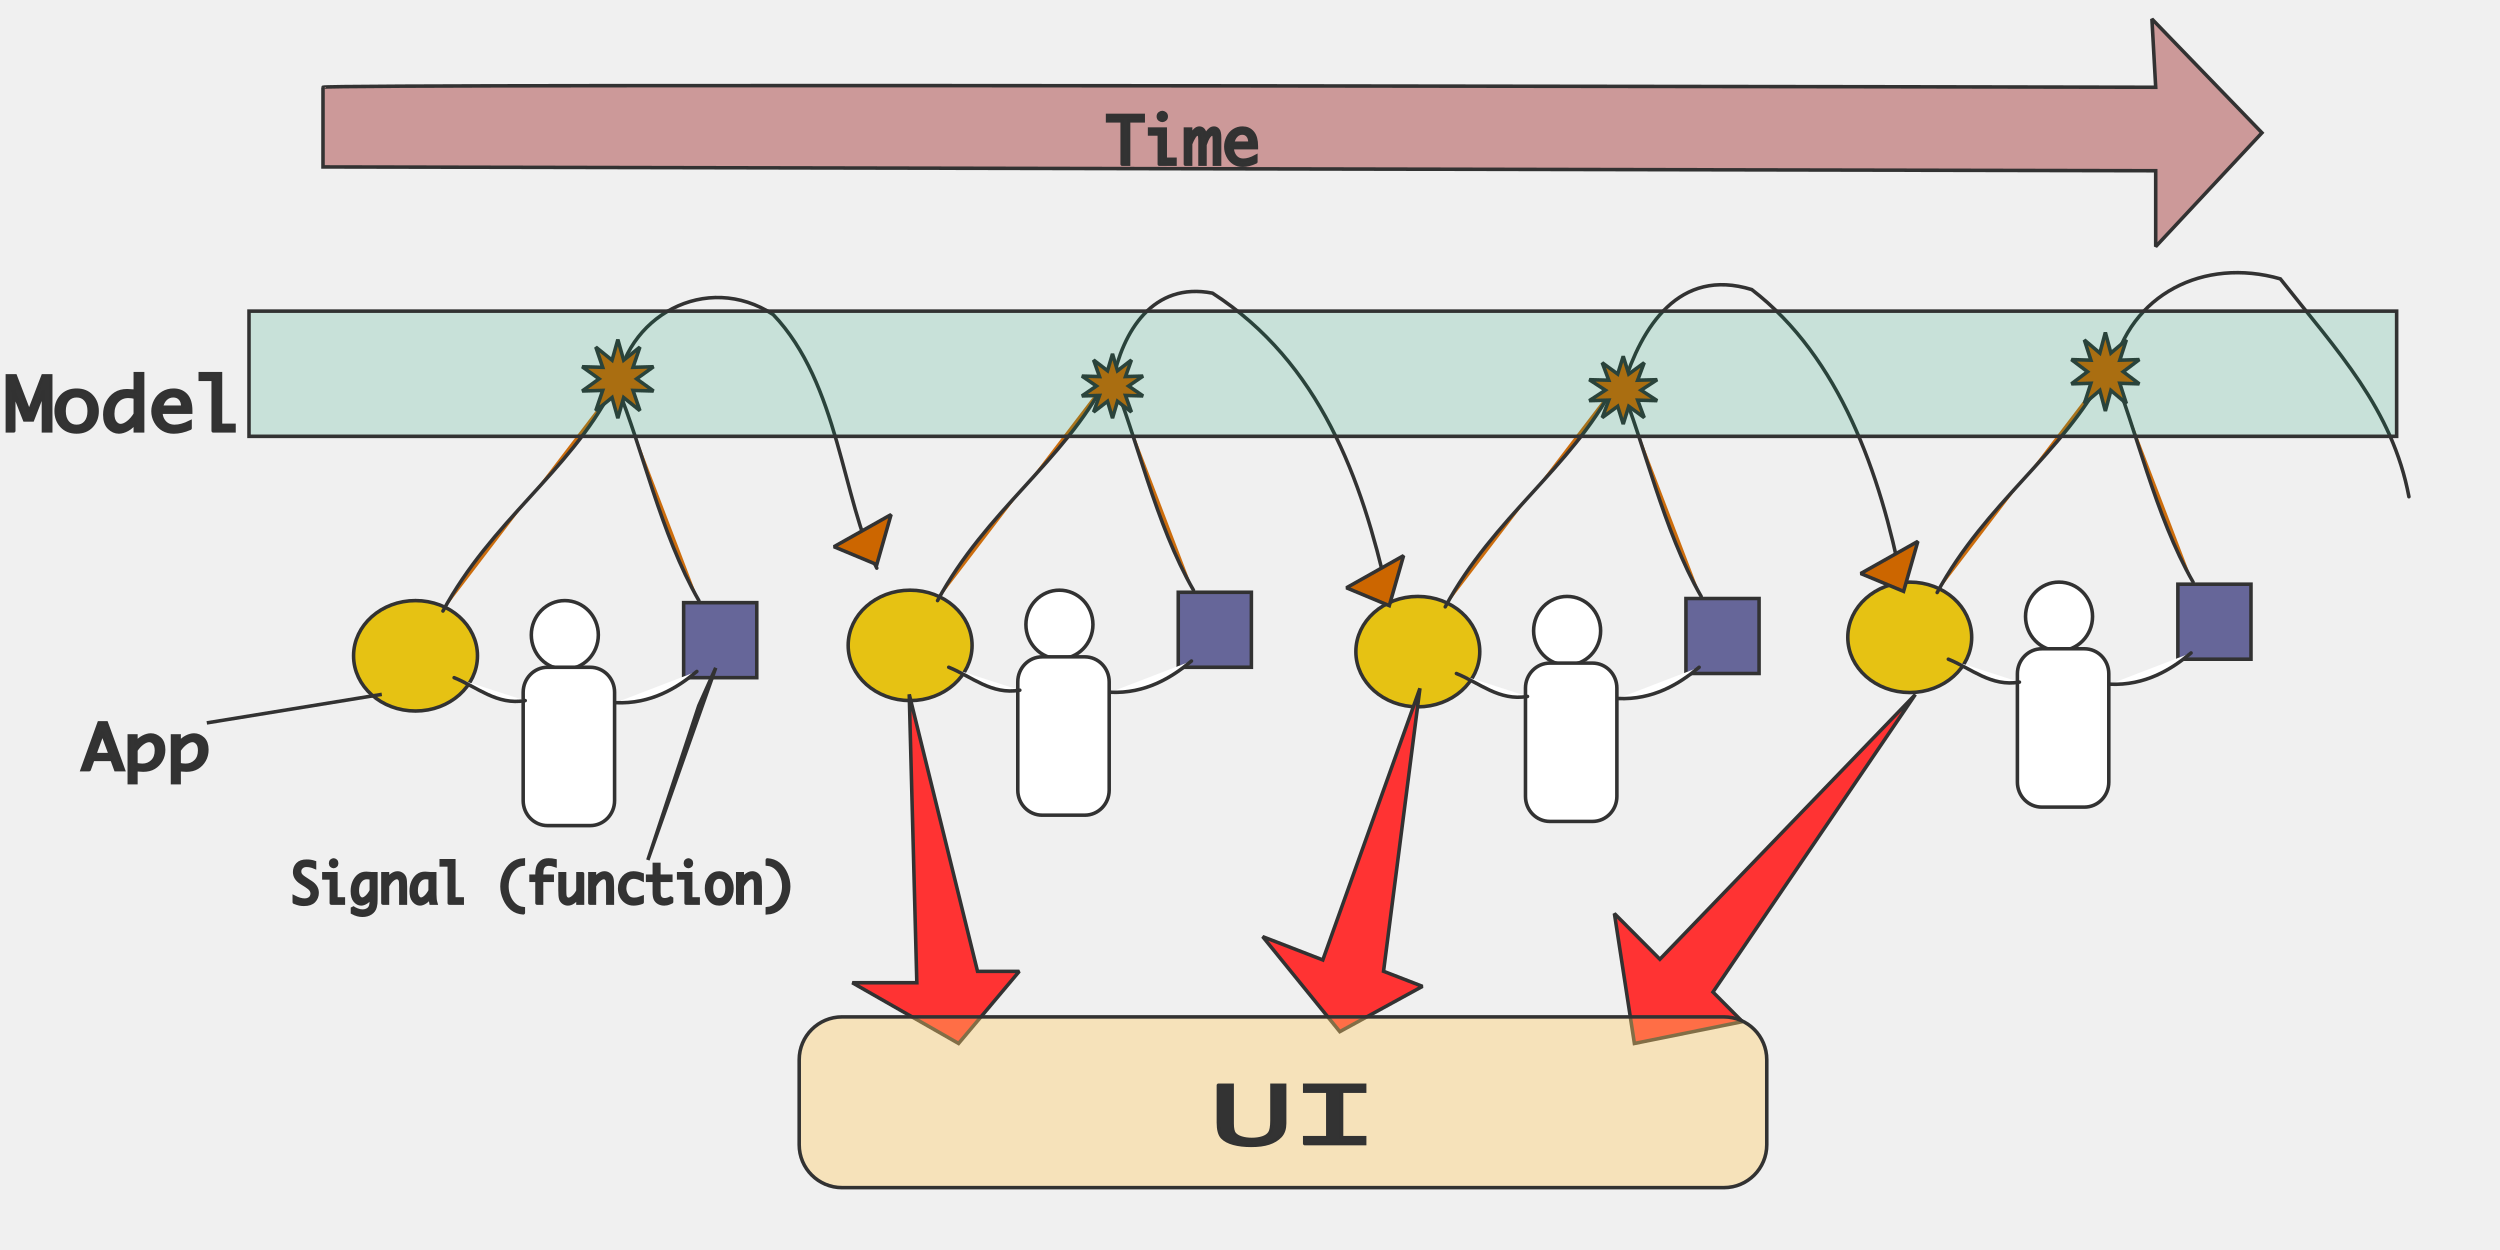
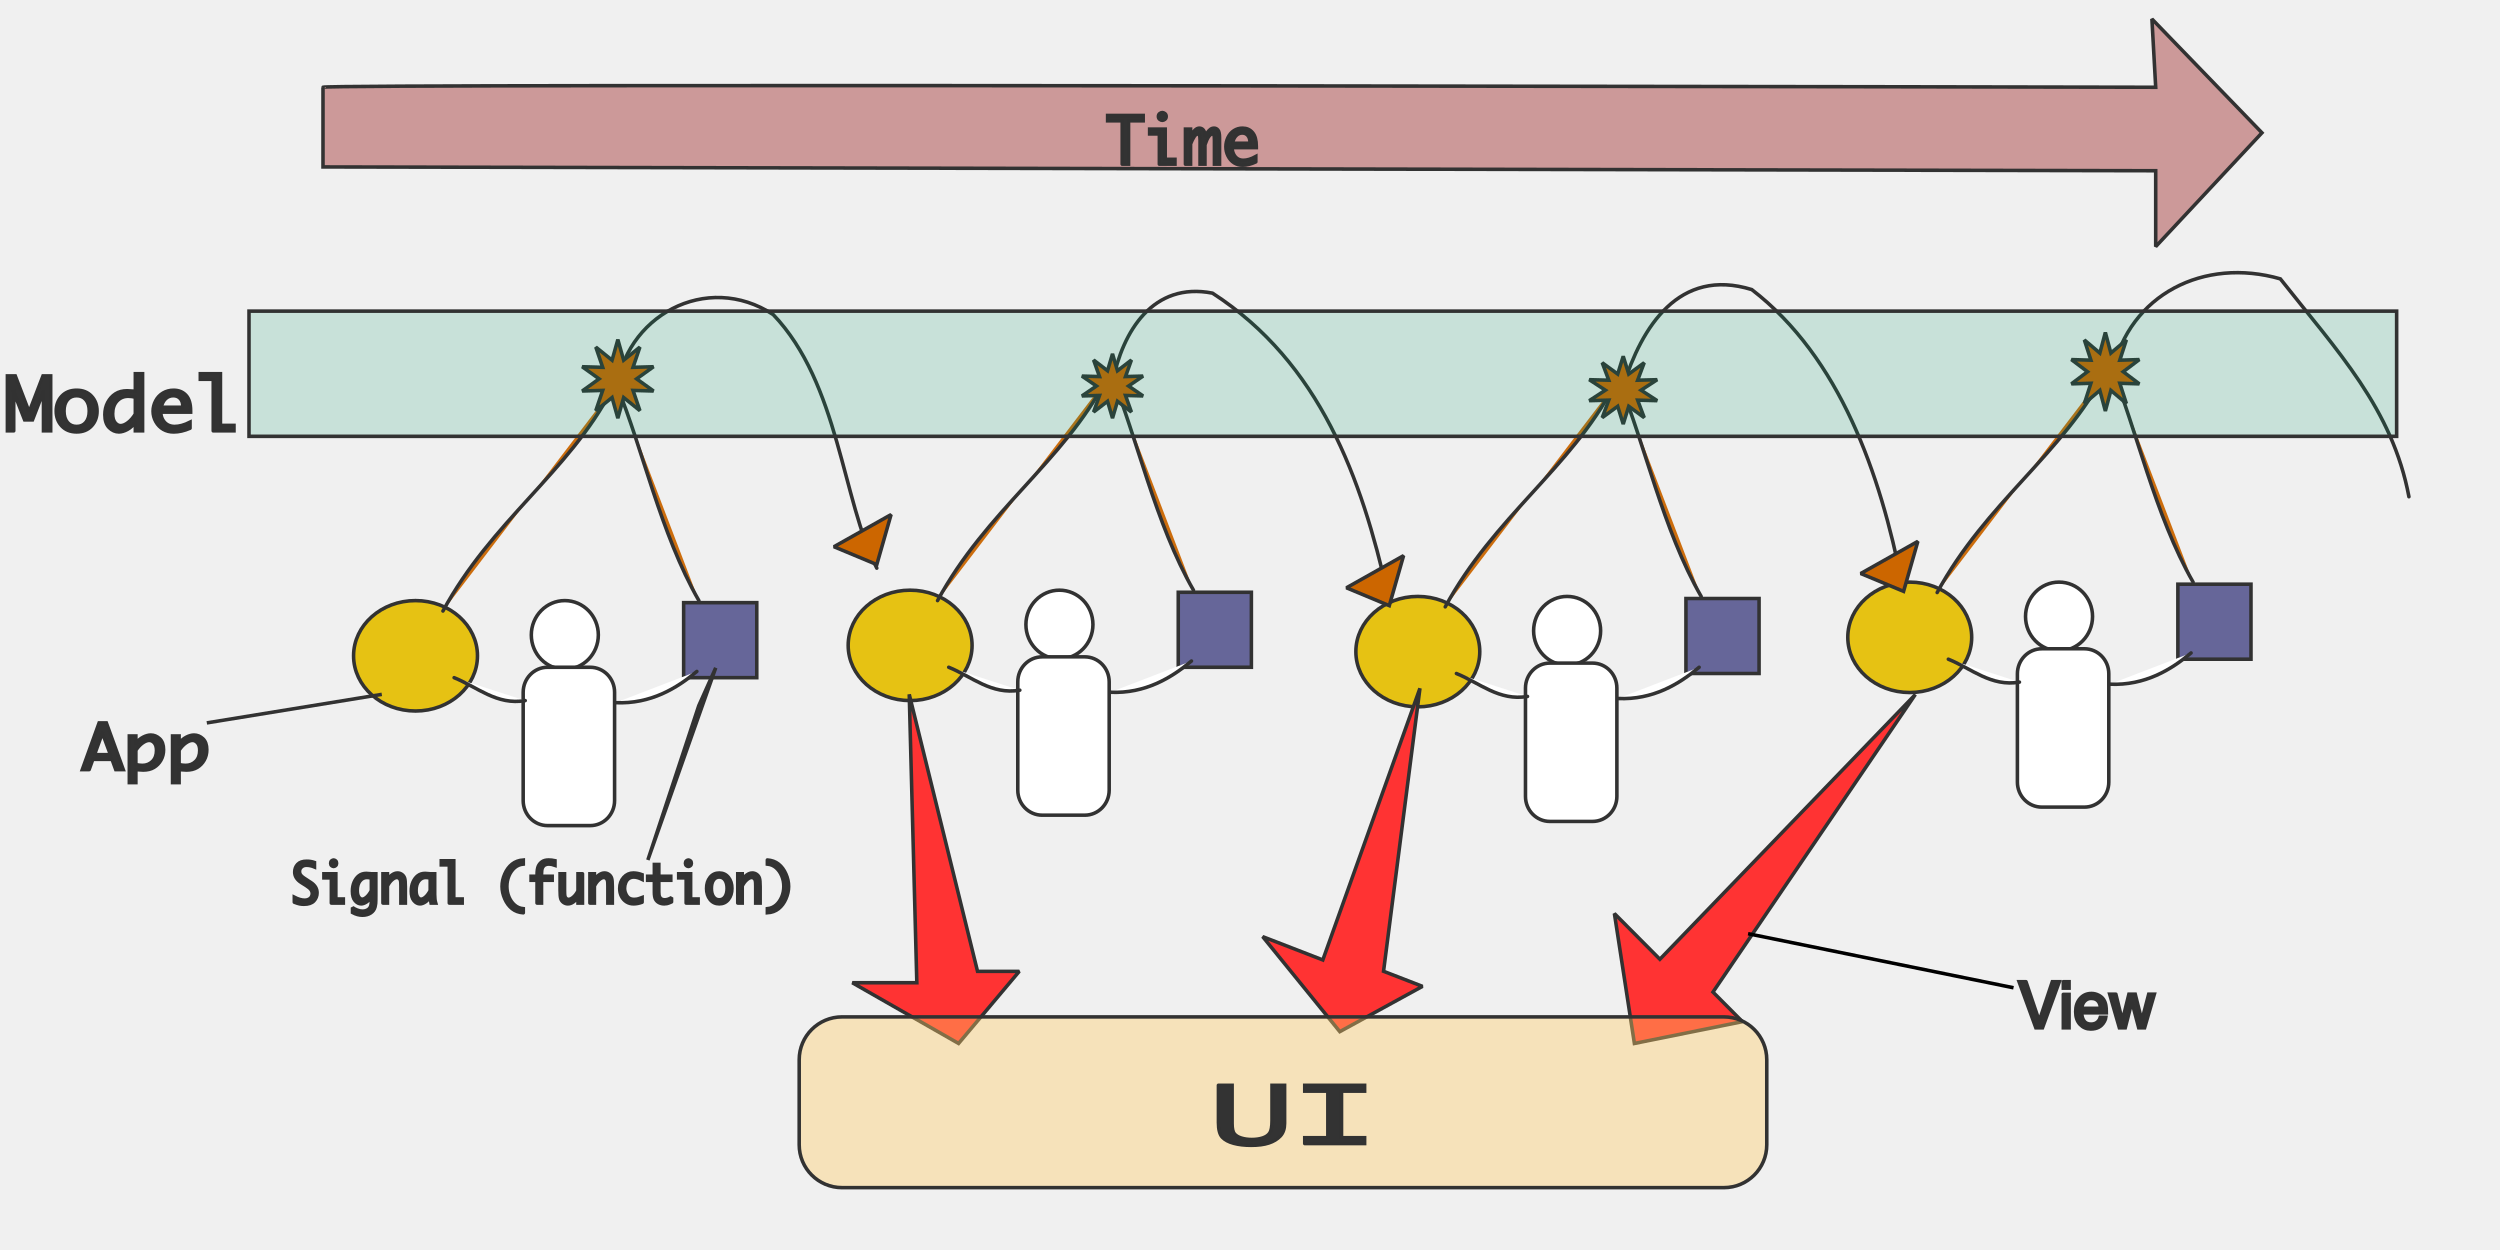
<svg xmlns="http://www.w3.org/2000/svg" version="1.1" width="700" height="350">
  <g id="Layer0">
    <g id="Shape1">
      <path id="shapePath1" d="M133.693,183.625 C133.693,192.162 125.927,199.083 116.347,199.083 C106.766,199.083 99,192.162 99,183.625 C99,175.088 106.766,168.167 116.347,168.167 C125.927,168.167 133.693,175.088 133.693,183.625 Z" style="stroke:#323232;stroke-opacity:1;stroke-width:1;stroke-linejoin:miter;stroke-miterlimit:2;stroke-linecap:round;fill-rule:evenodd;fill:#e6c213;fill-opacity:1;" />
    </g>
    <g id="Shape2">
      <path id="shapePath2" d="M167.534,177.792 C167.534,183.107 163.332,187.417 158.149,187.417 C152.967,187.417 148.765,183.107 148.765,177.792 C148.765,172.476 152.967,168.167 158.149,168.167 C163.332,168.167 167.534,172.476 167.534,177.792 Z" style="stroke:#323232;stroke-opacity:1;stroke-width:1;stroke-linejoin:miter;stroke-miterlimit:2;stroke-linecap:round;fill-rule:evenodd;fill:#ffffff;fill-opacity:1;" />
    </g>
    <g id="Shape3">
      <path id="shapePath3" d="M146.49,193.833 C146.49,189.967 149.546,186.833 153.315,186.833 L165.259,186.833 C169.028,186.833 172.084,189.967 172.084,193.833 L172.084,224.167 C172.084,228.033 169.028,231.167 165.259,231.167 L153.315,231.167 C149.546,231.167 146.49,228.033 146.49,224.167 L146.49,193.833 Z" style="stroke:#323232;stroke-opacity:1;stroke-width:1;stroke-linejoin:miter;stroke-miterlimit:2;stroke-linecap:round;fill-rule:evenodd;fill:#ffffff;fill-opacity:1;" />
    </g>
    <g id="Shape4">
      <path id="shapePath4" d="M147.059,196.167 C139.142,197.556 133.613,192.357 127.153,189.75 " style="stroke:#323232;stroke-opacity:1;stroke-width:1;stroke-linejoin:miter;stroke-miterlimit:2;stroke-linecap:round;fill-rule:evenodd;fill:#ffffff;fill-opacity:1;" />
    </g>
    <g id="Shape5">
      <path id="shapePath5" d="M191.421,168.75 L211.896,168.75 L211.896,189.75 L191.421,189.75 L191.421,168.75 Z" style="stroke:#323232;stroke-opacity:1;stroke-width:1;stroke-linejoin:miter;stroke-miterlimit:2;stroke-linecap:round;fill-rule:evenodd;fill:#666699;fill-opacity:1;" />
    </g>
    <g id="Shape6">
      <path id="shapePath6" d="M172.368,196.75 C182.211,197.196 189.609,192.647 195.118,188 " style="stroke:#323232;stroke-opacity:1;stroke-width:1;stroke-linejoin:miter;stroke-miterlimit:2;stroke-linecap:round;fill-rule:evenodd;fill:#ffffff;fill-opacity:1;" />
    </g>
    <g id="Shape7">
      <path id="shapePath7" d="M124.025,171.083 C137.65,145.927 159.217,132.207 171.23,109.25 " style="stroke:#323232;stroke-opacity:1;stroke-width:1;stroke-linejoin:miter;stroke-miterlimit:2;stroke-linecap:round;fill-rule:evenodd;fill:#cc6d0d;fill-opacity:1;" />
    </g>
    <g id="Shape8">
      <path id="shapePath8" d="M195.686,168.167 C184.991,149.589 179.655,124.707 172.937,108.667 " style="stroke:#323232;stroke-opacity:1;stroke-width:1;stroke-linejoin:miter;stroke-miterlimit:2;stroke-linecap:round;fill-rule:evenodd;fill:#cc6d0d;fill-opacity:1;" />
    </g>
    <g id="Shape9">
      <path id="shapePath9" d="M272.182,180.708 C272.182,189.246 264.416,196.167 254.836,196.167 C245.256,196.167 237.489,189.246 237.489,180.708 C237.489,172.171 245.256,165.25 254.836,165.25 C264.416,165.25 272.182,172.171 272.182,180.708 Z" style="stroke:#323232;stroke-opacity:1;stroke-width:1;stroke-linejoin:miter;stroke-miterlimit:2;stroke-linecap:round;fill-rule:evenodd;fill:#e6c213;fill-opacity:1;" />
    </g>
    <g id="Shape10">
      <path id="shapePath10" d="M306.023,174.875 C306.023,180.191 301.821,184.5 296.638,184.5 C291.456,184.5 287.254,180.191 287.254,174.875 C287.254,169.559 291.456,165.25 296.638,165.25 C301.821,165.25 306.023,169.559 306.023,174.875 Z" style="stroke:#323232;stroke-opacity:1;stroke-width:1;stroke-linejoin:miter;stroke-miterlimit:2;stroke-linecap:round;fill-rule:evenodd;fill:#ffffff;fill-opacity:1;" />
    </g>
    <g id="Shape11">
      <path id="shapePath11" d="M284.979,190.917 C284.979,187.051 288.035,183.917 291.804,183.917 L303.748,183.917 C307.517,183.917 310.573,187.051 310.573,190.917 L310.573,221.25 C310.573,225.116 307.517,228.25 303.748,228.25 L291.804,228.25 C288.035,228.25 284.979,225.116 284.979,221.25 L284.979,190.917 Z" style="stroke:#323232;stroke-opacity:1;stroke-width:1;stroke-linejoin:miter;stroke-miterlimit:2;stroke-linecap:round;fill-rule:evenodd;fill:#ffffff;fill-opacity:1;" />
    </g>
    <g id="Shape12">
      <path id="shapePath12" d="M285.548,193.25 C277.631,194.639 272.102,189.44 265.642,186.833 " style="stroke:#323232;stroke-opacity:1;stroke-width:1;stroke-linejoin:miter;stroke-miterlimit:2;stroke-linecap:round;fill-rule:evenodd;fill:#ffffff;fill-opacity:1;" />
    </g>
    <g id="Shape13">
      <path id="shapePath13" d="M329.91,165.833 L350.385,165.833 L350.385,186.833 L329.91,186.833 L329.91,165.833 Z" style="stroke:#323232;stroke-opacity:1;stroke-width:1;stroke-linejoin:miter;stroke-miterlimit:2;stroke-linecap:round;fill-rule:evenodd;fill:#666699;fill-opacity:1;" />
    </g>
    <g id="Shape14">
      <path id="shapePath14" d="M310.857,193.833 C320.7,194.28 328.099,189.731 333.607,185.083 " style="stroke:#323232;stroke-opacity:1;stroke-width:1;stroke-linejoin:miter;stroke-miterlimit:2;stroke-linecap:round;fill-rule:evenodd;fill:#ffffff;fill-opacity:1;" />
    </g>
    <g id="Shape15">
      <path id="shapePath15" d="M262.514,168.167 C276.139,143.01 297.706,129.29 309.72,106.333 " style="stroke:#323232;stroke-opacity:1;stroke-width:1;stroke-linejoin:miter;stroke-miterlimit:2;stroke-linecap:round;fill-rule:evenodd;fill:#cc6d0d;fill-opacity:1;" />
    </g>
    <g id="Shape16">
      <path id="shapePath16" d="M334.176,165.25 C323.481,146.672 318.144,121.791 311.426,105.75 " style="stroke:#323232;stroke-opacity:1;stroke-width:1;stroke-linejoin:miter;stroke-miterlimit:2;stroke-linecap:round;fill-rule:evenodd;fill:#cc6d0d;fill-opacity:1;" />
    </g>
    <g id="Shape17">
      <path id="shapePath17" d="M414.336,182.458 C414.336,190.996 406.569,197.917 396.989,197.917 C387.409,197.917 379.642,190.996 379.642,182.458 C379.642,173.921 387.409,167 396.989,167 C406.569,167 414.336,173.921 414.336,182.458 Z" style="stroke:#323232;stroke-opacity:1;stroke-width:1;stroke-linejoin:miter;stroke-miterlimit:2;stroke-linecap:round;fill-rule:evenodd;fill:#e6c213;fill-opacity:1;" />
    </g>
    <g id="Shape18">
      <path id="shapePath18" d="M448.176,176.625 C448.176,181.941 443.975,186.25 438.792,186.25 C433.609,186.25 429.408,181.941 429.408,176.625 C429.408,171.309 433.609,167 438.792,167 C443.975,167 448.176,171.309 448.176,176.625 Z" style="stroke:#323232;stroke-opacity:1;stroke-width:1;stroke-linejoin:miter;stroke-miterlimit:2;stroke-linecap:round;fill-rule:evenodd;fill:#ffffff;fill-opacity:1;" />
    </g>
    <g id="Shape19">
      <path id="shapePath19" d="M427.133,192.667 C427.133,188.801 430.188,185.667 433.958,185.667 L445.901,185.667 C449.67,185.667 452.726,188.801 452.726,192.667 L452.726,223 C452.726,226.866 449.67,230 445.901,230 L433.958,230 C430.188,230 427.133,226.866 427.133,223 L427.133,192.667 Z" style="stroke:#323232;stroke-opacity:1;stroke-width:1;stroke-linejoin:miter;stroke-miterlimit:2;stroke-linecap:round;fill-rule:evenodd;fill:#ffffff;fill-opacity:1;" />
    </g>
    <g id="Shape20">
      <path id="shapePath20" d="M427.701,195 C419.784,196.389 414.255,191.19 407.795,188.583 " style="stroke:#323232;stroke-opacity:1;stroke-width:1;stroke-linejoin:miter;stroke-miterlimit:2;stroke-linecap:round;fill-rule:evenodd;fill:#ffffff;fill-opacity:1;" />
    </g>
    <g id="Shape21">
      <path id="shapePath21" d="M472.063,167.583 L492.538,167.583 L492.538,188.583 L472.063,188.583 L472.063,167.583 Z" style="stroke:#323232;stroke-opacity:1;stroke-width:1;stroke-linejoin:miter;stroke-miterlimit:2;stroke-linecap:round;fill-rule:evenodd;fill:#666699;fill-opacity:1;" />
    </g>
    <g id="Shape22">
      <path id="shapePath22" d="M453.01,195.583 C462.853,196.03 470.252,191.481 475.76,186.833 " style="stroke:#323232;stroke-opacity:1;stroke-width:1;stroke-linejoin:miter;stroke-miterlimit:2;stroke-linecap:round;fill-rule:evenodd;fill:#ffffff;fill-opacity:1;" />
    </g>
    <g id="Shape23">
      <path id="shapePath23" d="M404.667,169.917 C418.293,144.76 439.859,131.04 451.873,108.083 " style="stroke:#323232;stroke-opacity:1;stroke-width:1;stroke-linejoin:miter;stroke-miterlimit:2;stroke-linecap:round;fill-rule:evenodd;fill:#cc6d0d;fill-opacity:1;" />
    </g>
    <g id="Shape24">
      <path id="shapePath24" d="M476.329,167 C465.634,148.422 460.298,123.541 453.579,107.5 " style="stroke:#323232;stroke-opacity:1;stroke-width:1;stroke-linejoin:miter;stroke-miterlimit:2;stroke-linecap:round;fill-rule:evenodd;fill:#cc6d0d;fill-opacity:1;" />
    </g>
    <g id="Shape25">
      <path id="shapePath25" d="M552.074,178.45 C552.074,186.987 544.308,193.908 534.728,193.908 C525.147,193.908 517.381,186.987 517.381,178.45 C517.381,169.913 525.147,162.992 534.728,162.992 C544.308,162.992 552.074,169.913 552.074,178.45 Z" style="stroke:#323232;stroke-opacity:1;stroke-width:1;stroke-linejoin:miter;stroke-miterlimit:2;stroke-linecap:round;fill-rule:evenodd;fill:#e6c213;fill-opacity:1;" />
    </g>
    <g id="Shape26">
      <path id="shapePath26" d="M585.914,172.617 C585.914,177.932 581.713,182.242 576.53,182.242 C571.347,182.242 567.146,177.932 567.146,172.617 C567.146,167.301 571.347,162.992 576.53,162.992 C581.713,162.992 585.914,167.301 585.914,172.617 Z" style="stroke:#323232;stroke-opacity:1;stroke-width:1;stroke-linejoin:miter;stroke-miterlimit:2;stroke-linecap:round;fill-rule:evenodd;fill:#ffffff;fill-opacity:1;" />
    </g>
    <g id="Shape27">
      <path id="shapePath27" d="M564.871,188.658 C564.871,184.792 567.927,181.658 571.696,181.658 L583.639,181.658 C587.409,181.658 590.464,184.792 590.464,188.658 L590.464,218.992 C590.464,222.858 587.409,225.992 583.639,225.992 L571.696,225.992 C567.927,225.992 564.871,222.858 564.871,218.992 L564.871,188.658 Z" style="stroke:#323232;stroke-opacity:1;stroke-width:1;stroke-linejoin:miter;stroke-miterlimit:2;stroke-linecap:round;fill-rule:evenodd;fill:#ffffff;fill-opacity:1;" />
    </g>
    <g id="Shape28">
      <path id="shapePath28" d="M565.44,190.992 C557.522,192.381 551.994,187.182 545.534,184.575 " style="stroke:#323232;stroke-opacity:1;stroke-width:1;stroke-linejoin:miter;stroke-miterlimit:2;stroke-linecap:round;fill-rule:evenodd;fill:#ffffff;fill-opacity:1;" />
    </g>
    <g id="Shape29">
      <path id="shapePath29" d="M609.802,163.575 L630.276,163.575 L630.276,184.575 L609.802,184.575 L609.802,163.575 Z" style="stroke:#323232;stroke-opacity:1;stroke-width:1;stroke-linejoin:miter;stroke-miterlimit:2;stroke-linecap:round;fill-rule:evenodd;fill:#666699;fill-opacity:1;" />
    </g>
    <g id="Shape30">
      <path id="shapePath30" d="M590.749,191.575 C600.592,192.021 607.99,187.472 613.499,182.825 " style="stroke:#323232;stroke-opacity:1;stroke-width:1;stroke-linejoin:miter;stroke-miterlimit:2;stroke-linecap:round;fill-rule:evenodd;fill:#ffffff;fill-opacity:1;" />
    </g>
    <g id="Shape31">
      <path id="shapePath31" d="M542.406,165.908 C556.031,140.752 577.597,127.032 589.611,104.075 " style="stroke:#323232;stroke-opacity:1;stroke-width:1;stroke-linejoin:miter;stroke-miterlimit:2;stroke-linecap:round;fill-rule:evenodd;fill:#cc6d0d;fill-opacity:1;" />
    </g>
    <g id="Shape32">
      <path id="shapePath32" d="M614.067,162.992 C603.372,144.414 598.036,119.532 591.318,103.492 " style="stroke:#323232;stroke-opacity:1;stroke-width:1;stroke-linejoin:miter;stroke-miterlimit:2;stroke-linecap:round;fill-rule:evenodd;fill:#cc6d0d;fill-opacity:1;" />
    </g>
    <g id="Shape33">
      <path id="shapePath33" d="M172.5,110.083 C174.594,88.48 197.89,75.865 216.5,88.083 C234.942,107.388 235.819,140.018 245.5,159.083 " style="stroke:#323232;stroke-opacity:1;stroke-width:1;stroke-linejoin:miter;stroke-miterlimit:2;stroke-linecap:round;fill-rule:evenodd;fill:#ffffff;fill-opacity:0;" />
    </g>
    <g id="Shape34">
      <path id="shapePath34" d="M311.5,107.083 C314.324,92.665 322.901,78.821 339.5,82.083 C369.764,101.673 381.27,134.159 388.5,166.083 " style="stroke:#323232;stroke-opacity:1;stroke-width:1;stroke-linejoin:miter;stroke-miterlimit:2;stroke-linecap:round;fill-rule:evenodd;fill:#ffffff;fill-opacity:0;" />
    </g>
    <g id="Shape35">
      <path id="shapePath35" d="M454.5,108.083 C459.659,91.564 470.092,74.783 490.5,81.083 C515.23,100.13 526.504,132.735 532.5,163.083 " style="stroke:#323232;stroke-opacity:1;stroke-width:1;stroke-linejoin:miter;stroke-miterlimit:2;stroke-linecap:round;fill:none;" />
    </g>
    <g id="Shape36">
      <path id="shapePath36" d="M591.5,104.083 C596.247,82.41 617.102,71.949 638.5,78.083 C654.586,98.468 669.866,114.466 674.5,139.083 " style="stroke:#323232;stroke-opacity:1;stroke-width:1;stroke-linejoin:miter;stroke-miterlimit:2;stroke-linecap:round;fill:none;" />
    </g>
    <g id="Shape37">
      <path id="shapePath37" d="M173,95.083 L174.622,100.853 L179.172,97.184 L177.247,102.851 L182.986,102.684 L178.25,106.083 L182.986,109.483 L177.247,109.316 L179.172,114.983 L174.622,111.314 L173,117.083 L171.378,111.314 L166.828,114.982 L168.753,109.316 L163.014,109.482 L167.75,106.083 L163.014,102.684 L168.753,102.85 L166.828,97.184 L171.378,100.853 L173,95.083 Z" style="stroke:#323232;stroke-opacity:1;stroke-width:1;stroke-linejoin:miter;stroke-miterlimit:2;stroke-linecap:round;fill-rule:evenodd;fill:#cc6600;fill-opacity:1;" />
    </g>
    <g id="Shape38">
      <path id="shapePath38" d="M311.5,99.083 L312.891,103.804 L316.79,100.802 L315.141,105.438 L320.06,105.302 L316,108.083 L320.06,110.865 L315.141,110.728 L316.79,115.365 L312.891,112.363 L311.5,117.083 L310.109,112.363 L306.21,115.364 L307.859,110.728 L302.94,110.864 L307,108.083 L302.941,105.302 L307.859,105.438 L306.21,100.802 L310.109,103.804 L311.5,99.083 Z" style="stroke:#323232;stroke-opacity:1;stroke-width:1;stroke-linejoin:miter;stroke-miterlimit:2;stroke-linecap:round;fill-rule:evenodd;fill:#cc6600;fill-opacity:1;" />
    </g>
    <g id="Shape39">
      <path id="shapePath39" d="M454.5,99.75 L456.045,104.732 L460.378,101.564 L458.545,106.458 L464.011,106.314 L459.5,109.25 L464.011,112.186 L458.545,112.042 L460.378,116.936 L456.045,113.768 L454.5,118.75 L452.955,113.768 L448.622,116.936 L450.455,112.042 L444.989,112.186 L449.5,109.25 L444.989,106.314 L450.455,106.458 L448.622,101.564 L452.955,104.732 L454.5,99.75 Z" style="stroke:#323232;stroke-opacity:1;stroke-width:1;stroke-linejoin:miter;stroke-miterlimit:2;stroke-linecap:round;fill-rule:evenodd;fill:#cc6600;fill-opacity:1;" />
    </g>
    <g id="Shape40">
      <path id="shapePath40" d="M589.5,93.083 L591.045,98.853 L595.378,95.184 L593.545,100.851 L599.011,100.684 L594.5,104.083 L599.011,107.483 L593.545,107.316 L595.378,112.983 L591.045,109.314 L589.5,115.083 L587.955,109.314 L583.622,112.982 L585.455,107.316 L579.989,107.482 L584.5,104.083 L579.99,100.684 L585.455,100.85 L583.622,95.184 L587.955,98.853 L589.5,93.083 Z" style="stroke:#323232;stroke-opacity:1;stroke-width:1;stroke-linejoin:miter;stroke-miterlimit:2;stroke-linecap:round;fill-rule:evenodd;fill:#cc6600;fill-opacity:1;" />
    </g>
    <g id="Shape41">
      <path id="shapePath41" d="M233.5,153.083 C233.5,153.083 245.5,158.083 245.5,158.083 C245.5,158.083 249.5,144.083 249.5,144.083 C249.5,144.083 233.5,153.083 233.5,153.083 Z" style="stroke:#323232;stroke-opacity:1;stroke-width:1;stroke-linejoin:miter;stroke-miterlimit:2;stroke-linecap:round;fill-rule:evenodd;fill:#cc6600;fill-opacity:1;" />
    </g>
    <g id="Shape42">
      <path id="shapePath42" d="M377,164.583 C377,164.583 389,169.583 389,169.583 C389,169.583 393,155.583 393,155.583 C393,155.583 377,164.583 377,164.583 Z" style="stroke:#323232;stroke-opacity:1;stroke-width:1;stroke-linejoin:miter;stroke-miterlimit:2;stroke-linecap:round;fill-rule:evenodd;fill:#cc6600;fill-opacity:1;" />
    </g>
    <g id="Shape43">
      <path id="shapePath43" d="M521,160.583 C521,160.583 533,165.583 533,165.583 C533,165.583 537,151.583 537,151.583 C537,151.583 521,160.583 521,160.583 Z" style="stroke:#323232;stroke-opacity:1;stroke-width:1;stroke-linejoin:miter;stroke-miterlimit:2;stroke-linecap:round;fill-rule:evenodd;fill:#cc6600;fill-opacity:1;" />
    </g>
    <g id="Shape44">
      <path id="shapePath44" d="M69.722,87.116 L671.061,87.116 L671.061,122.177 L69.722,122.177 L69.722,87.116 Z" style="stroke:#323232;stroke-opacity:1;stroke-width:1;stroke-linejoin:miter;stroke-miterlimit:2;stroke-linecap:round;fill-rule:evenodd;fill:#009966;fill-opacity:0.169;" />
    </g>
    <g id="Shape45">
      <path id="shapePath45" d="M3.841,120.635 L2.073,120.635 L2.073,105.261 L4.275,105.261 L8.158,115.384 L12.042,105.261 L14.19,105.261 L14.19,120.635 L12.172,120.635 L12.172,110.838 L12.226,109.49 L12.172,109.49 L11.695,110.838 L9.091,117.564 L6.9,117.564 L4.264,110.838 L3.841,109.49 L3.787,109.49 L3.841,110.838 L3.841,120.635 M21.463,120.942 C19.728,120.942 18.34,120.389 17.298,119.282 C16.257,118.176 15.736,116.781 15.736,115.097 C15.736,113.413 16.257,112.02 17.298,110.917 C18.34,109.814 19.728,109.263 21.463,109.263 C23.192,109.263 24.577,109.814 25.618,110.917 C26.66,112.02 27.18,113.413 27.18,115.097 C27.18,116.781 26.66,118.176 25.618,119.282 C24.577,120.389 23.192,120.942 21.463,120.942 M21.463,119.406 C22.541,119.406 23.398,119.023 24.034,118.257 C24.671,117.491 24.989,116.438 24.989,115.097 C24.989,113.763 24.671,112.713 24.034,111.947 C23.398,111.181 22.541,110.798 21.463,110.798 C20.379,110.798 19.518,111.181 18.882,111.947 C18.245,112.713 17.927,113.763 17.927,115.097 C17.927,116.438 18.245,117.491 18.882,118.257 C19.518,119.023 20.379,119.406 21.463,119.406 M37.893,118.148 C37.278,119.073 36.539,119.77 35.675,120.238 C34.81,120.707 34.017,120.942 33.294,120.942 C32.281,120.942 31.372,120.542 30.565,119.743 C29.759,118.944 29.356,117.732 29.356,116.108 C29.356,114.826 29.623,113.682 30.159,112.675 C30.694,111.668 31.41,110.872 32.306,110.288 C33.203,109.703 34.313,109.411 35.636,109.411 C36.02,109.411 36.598,109.447 37.372,109.52 C37.488,109.533 37.661,109.55 37.893,109.57 L37.893,104.646 L39.921,104.646 L39.921,120.635 L37.893,120.635 L37.893,118.148 M37.893,115.959 L37.893,111.214 C37.177,111.042 36.512,110.956 35.897,110.956 C34.653,110.956 33.617,111.396 32.789,112.274 C31.961,113.152 31.547,114.348 31.547,115.86 C31.547,116.956 31.773,117.783 32.225,118.341 C32.677,118.899 33.192,119.178 33.771,119.178 C34.4,119.178 35.094,118.888 35.853,118.307 C36.613,117.726 37.293,116.943 37.893,115.959 M53.205,119.902 C51.592,120.602 50.066,120.952 48.627,120.952 C47.535,120.952 46.559,120.704 45.698,120.209 C44.838,119.713 44.149,119.005 43.632,118.084 C43.115,117.163 42.856,116.177 42.856,115.127 C42.856,114.116 43.102,113.146 43.594,112.215 C44.086,111.283 44.773,110.559 45.655,110.04 C46.537,109.522 47.521,109.263 48.605,109.263 C50.044,109.263 51.2,109.731 52.071,110.669 C52.943,111.607 53.378,113.053 53.378,115.008 L53.378,115.404 L45.026,115.404 C45.026,116.17 45.201,116.87 45.552,117.504 C45.903,118.138 46.364,118.614 46.935,118.931 C47.506,119.248 48.157,119.406 48.888,119.406 C50.189,119.406 51.628,119.01 53.205,118.218 L53.205,119.902 M45.145,114.027 L51.187,114.027 L51.187,113.76 C51.187,112.855 50.945,112.135 50.46,111.6 C49.976,111.065 49.329,110.798 48.519,110.798 C47.702,110.798 46.995,111.07 46.398,111.615 C45.801,112.16 45.384,112.964 45.145,114.027 M59.709,120.635 L59.709,106.192 L56.086,106.192 L56.086,104.646 L61.726,104.646 L61.726,119.099 L65.512,119.099 L65.512,120.635 L59.709,120.635 " style="stroke:#323232;stroke-opacity:1;stroke-width:1;stroke-linejoin:miter;stroke-miterlimit:2;stroke-linecap:round;fill-rule:evenodd;fill:#333333;fill-opacity:1;" />
    </g>
    <g id="Shape46">
      <path id="shapePath46" d="M106.907,194.422 C106.907,194.422 57.908,202.409 57.908,202.409 C57.908,202.409 106.907,194.422 106.907,194.422 Z" style="stroke:#323232;stroke-opacity:1;stroke-width:1;stroke-linejoin:miter;stroke-miterlimit:2;stroke-linecap:round;fill-rule:evenodd;fill:#333333;fill-opacity:1;" />
    </g>
    <g id="Shape47">
      <path id="shapePath47" d="M24.957,215.483 L23.046,215.483 L27.754,202.409 L29.773,202.409 L34.511,215.483 L32.413,215.483 L31.369,212.61 L25.991,212.61 L24.957,215.483 M26.464,211.305 L30.926,211.305 L29.084,206.343 L28.651,205.029 L28.266,206.343 L26.464,211.305 M38.044,208.188 C38.609,207.401 39.282,206.809 40.063,206.41 C40.845,206.011 41.564,205.812 42.22,205.812 C43.14,205.812 43.967,206.152 44.702,206.831 C45.438,207.511 45.806,208.541 45.806,209.923 C45.806,211.013 45.561,211.986 45.072,212.842 C44.583,213.699 43.931,214.375 43.117,214.872 C42.303,215.369 41.295,215.618 40.093,215.618 C39.752,215.618 39.226,215.587 38.517,215.525 C38.412,215.514 38.255,215.5 38.044,215.483 L38.044,219.139 L36.212,219.139 L36.212,206.073 L38.044,206.073 L38.044,208.188 M38.044,210.049 L38.044,214.085 C38.708,214.231 39.318,214.304 39.876,214.304 C40.986,214.304 41.92,213.932 42.678,213.188 C43.437,212.443 43.816,211.425 43.816,210.134 C43.816,209.196 43.609,208.491 43.196,208.019 C42.782,207.547 42.312,207.312 41.787,207.312 C41.216,207.312 40.587,207.559 39.901,208.053 C39.215,208.547 38.596,209.213 38.044,210.049 M50.147,208.188 C50.712,207.401 51.385,206.809 52.166,206.41 C52.947,206.011 53.666,205.812 54.323,205.812 C55.242,205.812 56.069,206.152 56.805,206.831 C57.54,207.511 57.908,208.541 57.908,209.923 C57.908,211.013 57.663,211.986 57.174,212.842 C56.685,213.699 56.033,214.375 55.219,214.872 C54.405,215.369 53.397,215.618 52.196,215.618 C51.854,215.618 51.329,215.587 50.62,215.525 C50.515,215.514 50.357,215.5 50.147,215.483 L50.147,219.139 L48.315,219.139 L48.315,206.073 L50.147,206.073 L50.147,208.188 M50.147,210.049 L50.147,214.085 C50.81,214.231 51.421,214.304 51.979,214.304 C53.089,214.304 54.023,213.932 54.781,213.188 C55.539,212.443 55.918,211.425 55.918,210.134 C55.918,209.196 55.712,208.491 55.298,208.019 C54.884,207.547 54.415,207.312 53.889,207.312 C53.318,207.312 52.69,207.559 52.003,208.053 C51.317,208.547 50.698,209.213 50.147,210.049 " style="stroke:#323232;stroke-opacity:1;stroke-width:1;stroke-linejoin:miter;stroke-miterlimit:2;stroke-linecap:round;fill-rule:evenodd;fill:#333333;fill-opacity:1;" />
    </g>
    <g id="Shape48">
      <path id="shapePath48" d="M200.401,186.985 C200.401,186.985 181.399,240.794 181.399,240.794 C181.399,240.794 195.651,197.605 195.651,197.605 C195.651,197.605 200.401,186.985 200.401,186.985 Z" style="stroke:#323232;stroke-opacity:1;stroke-width:1;stroke-linejoin:miter;stroke-miterlimit:2;stroke-linecap:round;fill-rule:evenodd;fill:#333333;fill-opacity:1;" />
    </g>
    <g id="Shape49">
      <path id="shapePath49" d="M82.407,252.612 L82.407,251.219 C83.486,251.776 84.465,252.055 85.345,252.055 C85.714,252.055 86.066,251.978 86.403,251.824 C86.74,251.67 86.995,251.449 87.168,251.16 C87.341,250.872 87.428,250.559 87.428,250.222 C87.428,249.826 87.309,249.456 87.07,249.111 C86.832,248.767 86.385,248.387 85.73,247.971 L85.042,247.539 L84.348,247.106 C83.126,246.319 82.515,245.342 82.515,244.174 C82.515,243.319 82.788,242.599 83.334,242.015 C83.88,241.431 84.732,241.139 85.891,241.139 C86.637,241.139 87.358,241.256 88.054,241.491 L88.054,242.759 C87.286,242.436 86.538,242.275 85.81,242.275 C85.231,242.275 84.763,242.441 84.405,242.774 C84.048,243.106 83.87,243.507 83.87,243.976 C83.87,244.44 84.007,244.826 84.281,245.134 C84.555,245.442 84.905,245.726 85.332,245.985 L85.858,246.329 L86.511,246.762 L87.064,247.114 C88.209,247.876 88.782,248.834 88.782,249.987 C88.782,250.867 88.488,251.622 87.899,252.253 C87.311,252.883 86.367,253.198 85.069,253.198 C84.656,253.198 84.262,253.16 83.886,253.085 C83.511,253.009 83.018,252.851 82.407,252.612 M92.781,252.854 L92.781,245.801 L90.693,245.801 L90.693,244.665 L94.035,244.665 L94.035,251.717 L96.131,251.717 L96.131,252.854 L92.781,252.854 M92.573,241.711 C92.573,241.403 92.669,241.173 92.862,241.021 C93.056,240.87 93.237,240.794 93.408,240.794 C93.583,240.794 93.768,240.87 93.961,241.021 C94.154,241.173 94.251,241.403 94.251,241.711 C94.251,242.014 94.154,242.241 93.961,242.392 C93.768,242.544 93.583,242.62 93.408,242.62 C93.237,242.62 93.056,242.544 92.862,242.392 C92.669,242.241 92.573,242.014 92.573,241.711 M103.978,251.014 C103.596,251.698 103.137,252.213 102.6,252.56 C102.063,252.907 101.57,253.081 101.121,253.081 C100.492,253.081 99.927,252.785 99.426,252.194 C98.925,251.603 98.674,250.706 98.674,249.503 C98.674,248.555 98.841,247.709 99.173,246.963 C99.506,246.218 99.95,245.629 100.507,245.196 C101.064,244.764 101.754,244.548 102.576,244.548 C102.814,244.548 103.174,244.575 103.654,244.628 C103.726,244.638 103.834,244.65 103.978,244.665 L105.238,244.665 L105.238,250.456 C105.238,251.835 105.221,252.677 105.187,252.982 C105.154,253.287 105.099,253.597 105.022,253.909 C104.843,254.638 104.433,255.212 103.792,255.632 C103.152,256.052 102.378,256.263 101.471,256.263 C100.559,256.263 99.636,256.009 98.701,255.5 L98.701,254.122 C99.056,254.386 99.493,254.619 100.012,254.822 C100.531,255.025 101.033,255.126 101.518,255.126 C101.9,255.126 102.262,255.06 102.603,254.928 C102.945,254.796 103.221,254.606 103.432,254.357 C103.643,254.107 103.787,253.818 103.863,253.488 C103.94,253.158 103.978,252.719 103.978,252.172 L103.978,251.014 M103.978,249.393 L103.978,245.882 C103.533,245.755 103.12,245.691 102.738,245.691 C101.965,245.691 101.322,246.016 100.807,246.666 C100.293,247.316 100.036,248.201 100.036,249.32 C100.036,250.131 100.176,250.744 100.457,251.157 C100.738,251.57 101.058,251.776 101.417,251.776 C101.808,251.776 102.239,251.561 102.711,251.131 C103.183,250.701 103.605,250.122 103.978,249.393 M107.229,252.854 L107.229,244.665 L108.483,244.665 L108.483,246.454 C108.842,245.823 109.275,245.33 109.783,244.973 C110.291,244.616 110.798,244.438 111.306,244.438 C111.751,244.438 112.155,244.566 112.519,244.823 C112.883,245.079 113.138,245.415 113.284,245.831 C113.43,246.246 113.503,247.062 113.503,248.279 L113.503,252.854 L112.249,252.854 L112.249,248.111 C112.249,247.324 112.215,246.804 112.145,246.553 C112.075,246.301 111.947,246.095 111.761,245.933 C111.574,245.772 111.371,245.691 111.151,245.691 C110.711,245.691 110.238,245.919 109.733,246.373 C109.227,246.828 108.811,247.397 108.483,248.081 L108.483,252.854 L107.229,252.854 M120.454,251.014 C120.072,251.698 119.613,252.213 119.076,252.56 C118.539,252.907 118.046,253.081 117.597,253.081 C116.968,253.081 116.403,252.785 115.902,252.194 C115.401,251.603 115.151,250.706 115.151,249.503 C115.151,248.555 115.317,247.709 115.649,246.963 C115.982,246.218 116.426,245.629 116.983,245.196 C117.54,244.764 118.23,244.548 119.052,244.548 C119.29,244.548 119.65,244.575 120.13,244.628 C120.202,244.638 120.31,244.65 120.454,244.665 L121.714,244.665 L121.714,250.449 C121.714,251.436 121.808,252.238 121.997,252.854 L120.69,252.854 C120.591,252.404 120.512,251.791 120.454,251.014 M120.454,249.393 L120.454,245.882 C120.009,245.755 119.596,245.691 119.214,245.691 C118.441,245.691 117.798,246.016 117.283,246.666 C116.769,247.316 116.512,248.201 116.512,249.32 C116.512,250.131 116.652,250.744 116.933,251.157 C117.214,251.57 117.534,251.776 117.893,251.776 C118.284,251.776 118.715,251.561 119.187,251.131 C119.659,250.701 120.081,250.122 120.454,249.393 M125.808,252.854 L125.808,242.165 L123.557,242.165 L123.557,241.021 L127.061,241.021 L127.061,251.717 L129.413,251.717 L129.413,252.854 L125.808,252.854 M146.522,255.581 C145.278,255.498 144.229,255.115 143.375,254.434 C142.522,253.752 141.84,252.832 141.33,251.673 C140.82,250.515 140.565,249.354 140.565,248.191 C140.565,247.028 140.82,245.867 141.33,244.709 C141.84,243.551 142.522,242.631 143.375,241.949 C144.229,241.267 145.278,240.882 146.522,240.794 L146.522,241.938 C145.583,242.031 144.776,242.374 144.1,242.968 C143.424,243.562 142.892,244.318 142.506,245.237 C142.12,246.156 141.927,247.14 141.927,248.191 C141.927,249.242 142.12,250.227 142.506,251.146 C142.892,252.064 143.424,252.82 144.1,253.411 C144.776,254.002 145.583,254.347 146.522,254.445 L146.522,255.581 M150.373,252.854 L150.373,246.483 L148.702,246.483 L148.702,245.347 L150.373,245.347 L150.373,244.966 C150.373,243.885 150.486,243.086 150.71,242.568 C150.935,242.05 151.282,241.625 151.751,241.293 C152.221,240.96 152.842,240.794 153.615,240.794 C154.199,240.794 154.792,240.86 155.394,240.992 L155.394,242.29 C154.742,242.055 154.165,241.938 153.662,241.938 C153.262,241.938 152.909,242.018 152.604,242.18 C152.298,242.341 152.059,242.604 151.886,242.968 C151.713,243.332 151.627,243.949 151.627,244.819 L151.627,245.347 L154.612,245.347 L154.612,246.483 L151.627,246.483 L151.627,252.854 L150.373,252.854 M163.093,244.665 L163.093,252.854 L161.839,252.854 L161.839,251.058 C161.435,251.732 160.986,252.238 160.492,252.575 C159.997,252.912 159.503,253.081 159.009,253.081 C158.569,253.081 158.166,252.953 157.799,252.696 C157.433,252.44 157.178,252.102 157.035,251.684 C156.891,251.267 156.819,250.452 156.819,249.24 L156.819,244.665 L158.072,244.665 L158.072,249.408 C158.072,250.195 158.107,250.714 158.177,250.966 C158.246,251.218 158.374,251.424 158.561,251.585 C158.747,251.747 158.948,251.827 159.164,251.827 C159.604,251.827 160.077,251.601 160.582,251.149 C161.088,250.697 161.507,250.127 161.839,249.437 L161.839,244.665 L163.093,244.665 M165.178,252.854 L165.178,244.665 L166.432,244.665 L166.432,246.454 C166.791,245.823 167.225,245.33 167.732,244.973 C168.24,244.616 168.747,244.438 169.255,244.438 C169.7,244.438 170.104,244.566 170.468,244.823 C170.832,245.079 171.087,245.415 171.233,245.831 C171.379,246.246 171.452,247.062 171.452,248.279 L171.452,252.854 L170.199,252.854 L170.199,248.111 C170.199,247.324 170.164,246.804 170.094,246.553 C170.024,246.301 169.896,246.095 169.71,245.933 C169.524,245.772 169.32,245.691 169.1,245.691 C168.66,245.691 168.187,245.919 167.682,246.373 C167.176,246.828 166.76,247.397 166.432,248.081 L166.432,252.854 L165.178,252.854 M179.791,252.619 C178.951,252.927 178.151,253.081 177.392,253.081 C176.637,253.081 175.967,252.892 175.381,252.513 C174.794,252.134 174.337,251.621 174.009,250.973 C173.681,250.326 173.517,249.589 173.517,248.763 C173.517,247.522 173.889,246.49 174.633,245.669 C175.376,244.848 176.273,244.438 177.325,244.438 C178.102,244.438 178.924,244.597 179.791,244.914 L179.791,246.226 C178.915,245.792 178.131,245.574 177.439,245.574 C176.981,245.574 176.55,245.697 176.145,245.944 C175.741,246.191 175.429,246.576 175.209,247.099 C174.989,247.622 174.879,248.159 174.879,248.712 C174.879,249.45 175.091,250.153 175.515,250.823 C175.94,251.493 176.606,251.827 177.513,251.827 C177.787,251.827 178.057,251.807 178.322,251.765 C178.587,251.724 179.077,251.571 179.791,251.307 L179.791,252.619 M188.029,252.524 C187.44,252.793 187.014,252.953 186.749,253.004 C186.484,253.055 186.228,253.081 185.98,253.081 C185.455,253.081 184.974,252.971 184.538,252.751 C184.103,252.531 183.774,252.206 183.551,251.776 C183.329,251.346 183.218,250.681 183.218,249.782 L183.218,246.483 L181.338,246.483 L181.338,245.347 L183.218,245.347 L183.218,242.048 L184.471,242.048 L184.471,245.347 L187.82,245.347 L187.82,246.483 L184.471,246.483 L184.471,249.76 C184.471,250.42 184.543,250.885 184.687,251.157 C184.83,251.428 185.022,251.627 185.263,251.754 C185.503,251.881 185.787,251.945 186.115,251.945 C186.722,251.945 187.36,251.737 188.029,251.322 L188.029,252.524 M192.123,252.854 L192.123,245.801 L190.034,245.801 L190.034,244.665 L193.376,244.665 L193.376,251.717 L195.472,251.717 L195.472,252.854 L192.123,252.854 M191.914,241.711 C191.914,241.403 192.01,241.173 192.204,241.021 C192.397,240.87 192.579,240.794 192.749,240.794 C192.925,240.794 193.109,240.87 193.302,241.021 C193.495,241.173 193.592,241.403 193.592,241.711 C193.592,242.014 193.495,242.241 193.302,242.392 C193.109,242.544 192.925,242.62 192.749,242.62 C192.579,242.62 192.397,242.544 192.204,242.392 C192.01,242.241 191.914,242.014 191.914,241.711 M201.392,253.081 C200.314,253.081 199.451,252.672 198.804,251.853 C198.157,251.034 197.834,250.002 197.834,248.756 C197.834,247.509 198.157,246.478 198.804,245.662 C199.451,244.846 200.314,244.438 201.392,244.438 C202.465,244.438 203.326,244.846 203.973,245.662 C204.62,246.478 204.943,247.509 204.943,248.756 C204.943,250.002 204.62,251.034 203.973,251.853 C203.326,252.672 202.465,253.081 201.392,253.081 M201.392,251.945 C202.061,251.945 202.593,251.661 202.989,251.094 C203.384,250.527 203.582,249.748 203.582,248.756 C203.582,247.768 203.384,246.991 202.989,246.424 C202.593,245.857 202.061,245.574 201.392,245.574 C200.718,245.574 200.183,245.857 199.788,246.424 C199.393,246.991 199.195,247.768 199.195,248.756 C199.195,249.748 199.393,250.527 199.788,251.094 C200.183,251.661 200.718,251.945 201.392,251.945 M206.57,252.854 L206.57,244.665 L207.824,244.665 L207.824,246.454 C208.183,245.823 208.617,245.33 209.124,244.973 C209.632,244.616 210.14,244.438 210.647,244.438 C211.092,244.438 211.496,244.566 211.86,244.823 C212.224,245.079 212.479,245.415 212.625,245.831 C212.771,246.246 212.844,247.062 212.844,248.279 L212.844,252.854 L211.591,252.854 L211.591,248.111 C211.591,247.324 211.556,246.804 211.486,246.553 C211.417,246.301 211.289,246.095 211.102,245.933 C210.916,245.772 210.712,245.691 210.492,245.691 C210.052,245.691 209.579,245.919 209.074,246.373 C208.568,246.828 208.152,247.397 207.824,248.081 L207.824,252.854 L206.57,252.854 M214.862,240.794 C216.107,240.882 217.156,241.267 218.009,241.949 C218.863,242.631 219.545,243.551 220.054,244.709 C220.564,245.867 220.819,247.028 220.819,248.191 C220.819,249.354 220.564,250.515 220.054,251.673 C219.545,252.832 218.863,253.752 218.009,254.434 C217.156,255.115 216.107,255.498 214.862,255.581 L214.862,254.445 C215.801,254.347 216.609,254.002 217.285,253.411 C217.961,252.82 218.493,252.064 218.882,251.146 C219.271,250.227 219.465,249.242 219.465,248.191 C219.465,247.14 219.271,246.156 218.882,245.237 C218.493,244.318 217.961,243.562 217.285,242.968 C216.609,242.374 215.801,242.031 214.862,241.938 L214.862,240.794 " style="stroke:#323232;stroke-opacity:1;stroke-width:1;stroke-linejoin:miter;stroke-miterlimit:2;stroke-linecap:round;fill-rule:evenodd;fill:#333333;fill-opacity:1;" />
    </g>
    <g id="Shape50">
      <path id="shapePath50" d="M90.439,24.432 C90.439,23.37 603.596,24.432 603.596,24.432 C603.596,24.432 602.534,5.308 602.534,5.308 C602.534,5.308 633.345,37.182 633.345,37.182 C633.345,37.182 603.596,69.055 603.596,69.055 C603.596,69.055 603.596,47.806 603.596,47.806 C603.596,47.806 90.439,46.743 90.439,46.743 C90.439,46.743 90.439,24.432 90.439,24.432 Z" style="stroke:#323232;stroke-opacity:1;stroke-width:1;stroke-linejoin:miter;stroke-miterlimit:2;stroke-linecap:round;fill-rule:evenodd;fill:#cc9999;fill-opacity:1;" />
    </g>
    <g id="Shape51">
      <path id="shapePath51" d="M314.219,45.97 L314.219,33.833 L310.132,33.833 L310.132,32.33 L320.09,32.33 L320.09,33.833 L315.994,33.833 L315.994,45.97 L314.219,45.97 M324.62,45.97 L324.62,37.515 L321.896,37.515 L321.896,36.153 L326.255,36.153 L326.255,44.608 L328.988,44.608 L328.988,45.97 L324.62,45.97 M324.348,32.611 C324.348,32.242 324.474,31.966 324.726,31.785 C324.978,31.603 325.215,31.512 325.438,31.512 C325.666,31.512 325.906,31.603 326.158,31.785 C326.41,31.966 326.536,32.242 326.536,32.611 C326.536,32.974 326.41,33.247 326.158,33.428 C325.906,33.61 325.666,33.701 325.438,33.701 C325.215,33.701 324.978,33.61 324.726,33.428 C324.474,33.247 324.348,32.974 324.348,32.611 M331.928,45.97 L331.928,36.153 L333.36,36.153 L333.36,38.403 C333.812,37.448 334.232,36.788 334.622,36.425 C335.011,36.062 335.405,35.88 335.804,35.88 C336.278,35.88 336.661,36.066 336.951,36.438 C337.241,36.81 337.386,37.339 337.386,38.025 L337.386,38.552 C337.579,37.955 337.812,37.47 338.084,37.098 C338.357,36.726 338.64,36.43 338.933,36.21 C339.226,35.99 339.562,35.88 339.943,35.88 C340.365,35.88 340.726,36.059 341.024,36.416 C341.323,36.774 341.473,37.486 341.473,38.552 L341.473,45.97 L340.04,45.97 L340.04,39.264 C340.04,38.713 340.022,38.337 339.987,38.135 C339.952,37.933 339.882,37.779 339.776,37.673 C339.671,37.568 339.557,37.515 339.434,37.515 C339.129,37.515 338.802,37.748 338.454,38.214 C338.105,38.68 337.749,39.452 337.386,40.53 L337.386,45.97 L336.015,45.97 L336.015,39.273 C336.015,38.406 335.93,37.896 335.76,37.744 C335.59,37.591 335.438,37.515 335.303,37.515 C335.004,37.515 334.683,37.776 334.34,38.297 C333.998,38.819 333.671,39.487 333.36,40.301 L333.36,45.97 L331.928,45.97 M351.628,45.32 C350.321,45.941 349.085,46.251 347.919,46.251 C347.034,46.251 346.243,46.032 345.546,45.592 C344.849,45.153 344.291,44.524 343.872,43.707 C343.453,42.89 343.243,42.015 343.243,41.084 C343.243,40.187 343.442,39.326 343.841,38.499 C344.239,37.673 344.796,37.03 345.511,36.57 C346.226,36.11 347.022,35.88 347.901,35.88 C349.067,35.88 350.003,36.296 350.709,37.128 C351.416,37.96 351.769,39.244 351.769,40.978 L351.769,41.33 L345.001,41.33 C345.001,42.009 345.143,42.63 345.427,43.193 C345.711,43.755 346.085,44.177 346.548,44.459 C347.011,44.74 347.538,44.88 348.13,44.88 C349.185,44.88 350.351,44.529 351.628,43.826 L351.628,45.32 M345.098,40.108 L349.993,40.108 L349.993,39.871 C349.993,39.068 349.797,38.429 349.404,37.955 C349.012,37.48 348.487,37.243 347.831,37.243 C347.169,37.243 346.596,37.484 346.113,37.968 C345.629,38.451 345.291,39.164 345.098,40.108 " style="stroke:#323232;stroke-opacity:1;stroke-width:1;stroke-linejoin:miter;stroke-miterlimit:2;stroke-linecap:round;fill-rule:evenodd;fill:#333333;fill-opacity:1;" />
    </g>
    <g id="Shape52">
      <path id="shapePath52" d="M254.586,194.422 C254.586,194.422 256.711,275.168 256.711,275.168 C256.711,275.168 238.649,275.168 238.649,275.168 C238.649,275.168 268.397,292.167 268.397,292.167 C268.397,292.167 285.396,271.98 285.396,271.98 C285.396,271.98 273.71,271.98 273.71,271.98 C273.71,271.98 254.586,194.422 254.586,194.422 Z" style="stroke:#323232;stroke-opacity:1;stroke-width:1;stroke-linejoin:miter;stroke-miterlimit:2;stroke-linecap:round;fill-rule:evenodd;fill:#ff3333;fill-opacity:1;" />
    </g>
    <g id="Shape53">
      <path id="shapePath53" d="M397.585,192.729 C397.585,192.729 370.388,268.786 370.388,268.786 C370.388,268.786 353.547,262.259 353.547,262.259 C353.547,262.259 375.143,288.859 375.143,288.859 C375.143,288.859 398.288,276.18 398.288,276.18 C398.288,276.18 387.39,271.957 387.39,271.957 C387.39,271.957 397.585,192.729 397.585,192.729 Z" style="stroke:#323232;stroke-opacity:1;stroke-width:1;stroke-linejoin:miter;stroke-miterlimit:2;stroke-linecap:round;fill-rule:evenodd;fill:#ff3333;fill-opacity:1;" />
    </g>
    <g id="Shape54">
      <path id="shapePath54" d="M536.294,194.461 C536.294,194.461 464.765,268.591 464.765,268.591 C464.765,268.591 452.03,255.784 452.03,255.784 C452.03,255.784 457.632,292.167 457.632,292.167 C457.632,292.167 487.876,286.064 487.876,286.064 C487.876,286.064 479.635,277.777 479.635,277.777 C479.635,277.777 536.294,194.461 536.294,194.461 Z" style="stroke:#323232;stroke-opacity:1;stroke-width:1;stroke-linejoin:miter;stroke-miterlimit:2;stroke-linecap:round;fill-rule:evenodd;fill:#ff3333;fill-opacity:1;" />
    </g>
    <g id="Shape55">
      <path id="shapePath55" d="M223.775,296.729 C223.775,290.102 229.148,284.729 235.775,284.729 L482.696,284.729 C489.324,284.729 494.696,290.102 494.696,296.729 L494.696,320.539 C494.696,327.167 489.324,332.539 482.696,332.539 L235.775,332.539 C229.148,332.539 223.775,327.167 223.775,320.539 L223.775,296.729 Z" style="stroke:#323232;stroke-opacity:1;stroke-width:1;stroke-linejoin:miter;stroke-miterlimit:2;stroke-linecap:round;fill-rule:evenodd;fill:#ffcc66;fill-opacity:0.388;" />
    </g>
    <g id="Shape56">
      <path id="shapePath56" d="M341.161,303.882 L344.992,303.882 L344.992,314.594 C344.992,316.003 345.204,316.964 345.627,317.479 C346.051,317.995 346.702,318.387 347.581,318.657 C348.459,318.927 349.436,319.061 350.51,319.061 C351.648,319.061 352.663,318.916 353.554,318.625 C354.445,318.334 355.103,317.879 355.526,317.259 C355.95,316.639 356.161,315.473 356.161,313.764 L356.161,303.882 L359.689,303.882 L359.689,314.531 C359.689,316.052 359.281,317.241 358.465,318.1 C357.65,318.958 356.585,319.605 355.27,320.039 C353.955,320.474 352.299,320.691 350.302,320.691 C348.456,320.691 346.831,320.502 345.428,320.123 C344.025,319.745 342.963,319.177 342.242,318.42 C341.522,317.663 341.161,316.297 341.161,314.321 L341.161,303.882 M365.329,320.197 L365.329,318.567 L371.796,318.567 L371.796,305.522 L365.329,305.522 L365.329,303.882 L382.093,303.882 L382.093,305.522 L375.626,305.522 L375.626,318.567 L382.093,318.567 L382.093,320.197 L365.329,320.197 " style="stroke:#323232;stroke-opacity:1;stroke-width:1;stroke-linejoin:miter;stroke-miterlimit:2;stroke-linecap:round;fill-rule:evenodd;fill:#333333;fill-opacity:1;" />
    </g>
+     <g id="Shape57">
+       <path id="shapePath57" d="M489.463,261.438 C489.463,261.438 563.785,276.578 563.785,276.578 C563.785,276.578 489.463,261.438 489.463,261.438 Z" style="stroke:#000000;stroke-opacity:1;stroke-width:1;stroke-linejoin:miter;stroke-miterlimit:2;stroke-linecap:round;fill:none;" />
+     </g>
+     <g id="Shape58">
+       <path id="shapePath58" d="M567.272,274.882 L570.981,285.877 L574.646,274.882 L576.606,274.882 L571.895,287.793 L570.041,287.793 L565.339,274.882 L567.272,274.882 M577.729,278.424 L579.338,278.424 L579.338,287.793 L577.729,287.793 L577.729,278.424 M577.729,274.882 L579.338,274.882 L579.338,276.675 L577.729,276.675 L577.729,274.882 M587.576,278.639 C588.203,278.952 588.68,279.358 589.008,279.856 C589.325,280.331 589.536,280.885 589.641,281.517 C589.735,281.951 589.782,282.642 589.782,283.592 L582.882,283.592 C582.912,284.547 583.137,285.313 583.559,285.89 C583.981,286.467 584.634,286.756 585.519,286.756 C586.345,286.756 587.005,286.483 587.497,285.938 C587.778,285.622 587.977,285.256 588.094,284.84 L589.65,284.84 C589.609,285.185 589.473,285.571 589.241,285.995 C589.01,286.42 588.751,286.767 588.464,287.037 C587.983,287.506 587.388,287.822 586.679,287.986 C586.298,288.08 585.868,288.127 585.387,288.127 C584.215,288.127 583.222,287.7 582.408,286.848 C581.593,285.995 581.186,284.802 581.186,283.266 C581.186,281.755 581.596,280.527 582.417,279.584 C583.237,278.64 584.309,278.169 585.633,278.169 C586.301,278.169 586.949,278.325 587.576,278.639 M588.156,282.335 C588.091,281.649 587.942,281.101 587.708,280.691 C587.274,279.929 586.55,279.549 585.537,279.549 C584.81,279.549 584.201,279.811 583.709,280.335 C583.216,280.86 582.956,281.526 582.926,282.335 L588.156,282.335 M592.443,278.38 L594.254,285.798 L596.09,278.38 L597.866,278.38 L599.712,285.754 L601.636,278.38 L603.218,278.38 L600.485,287.793 L598.841,287.793 L596.925,280.507 L595.071,287.793 L593.427,287.793 L590.712,278.38 L592.443,278.38 " style="stroke:#323232;stroke-opacity:1;stroke-width:1;stroke-linejoin:miter;stroke-miterlimit:2;stroke-linecap:round;fill-rule:evenodd;fill:#333333;fill-opacity:1;" />
+     </g>
  </g>
</svg>
